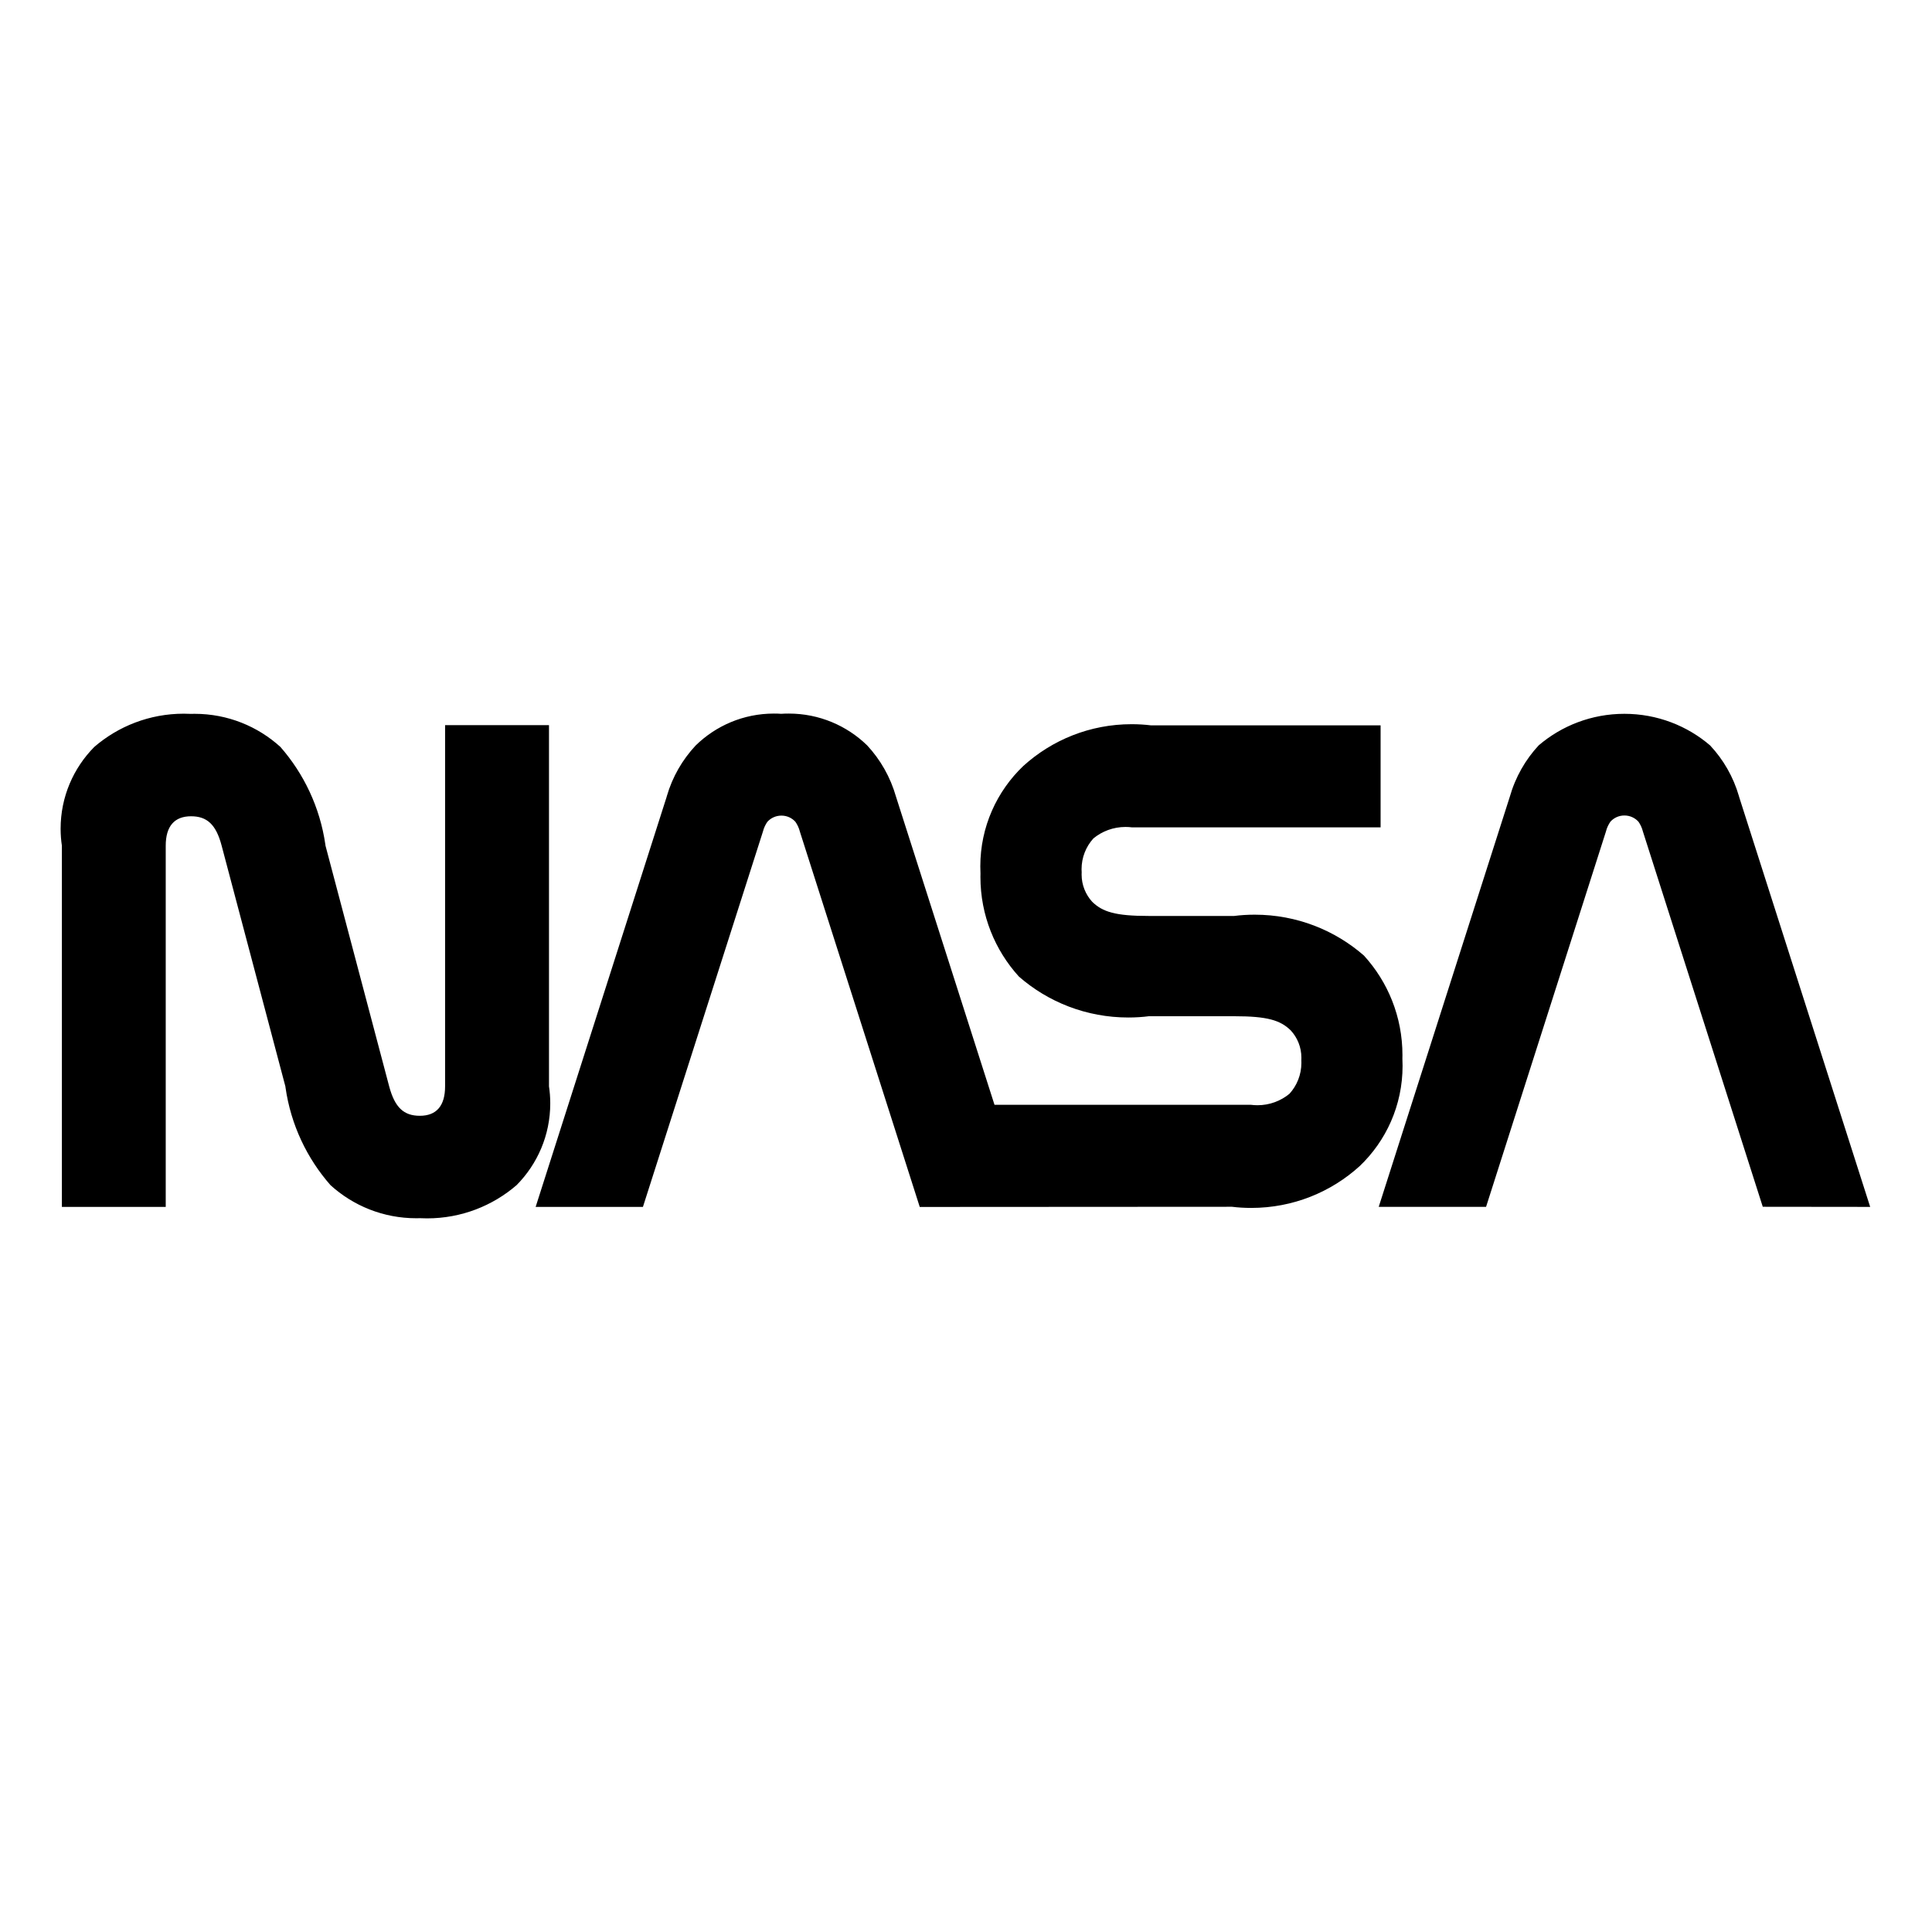
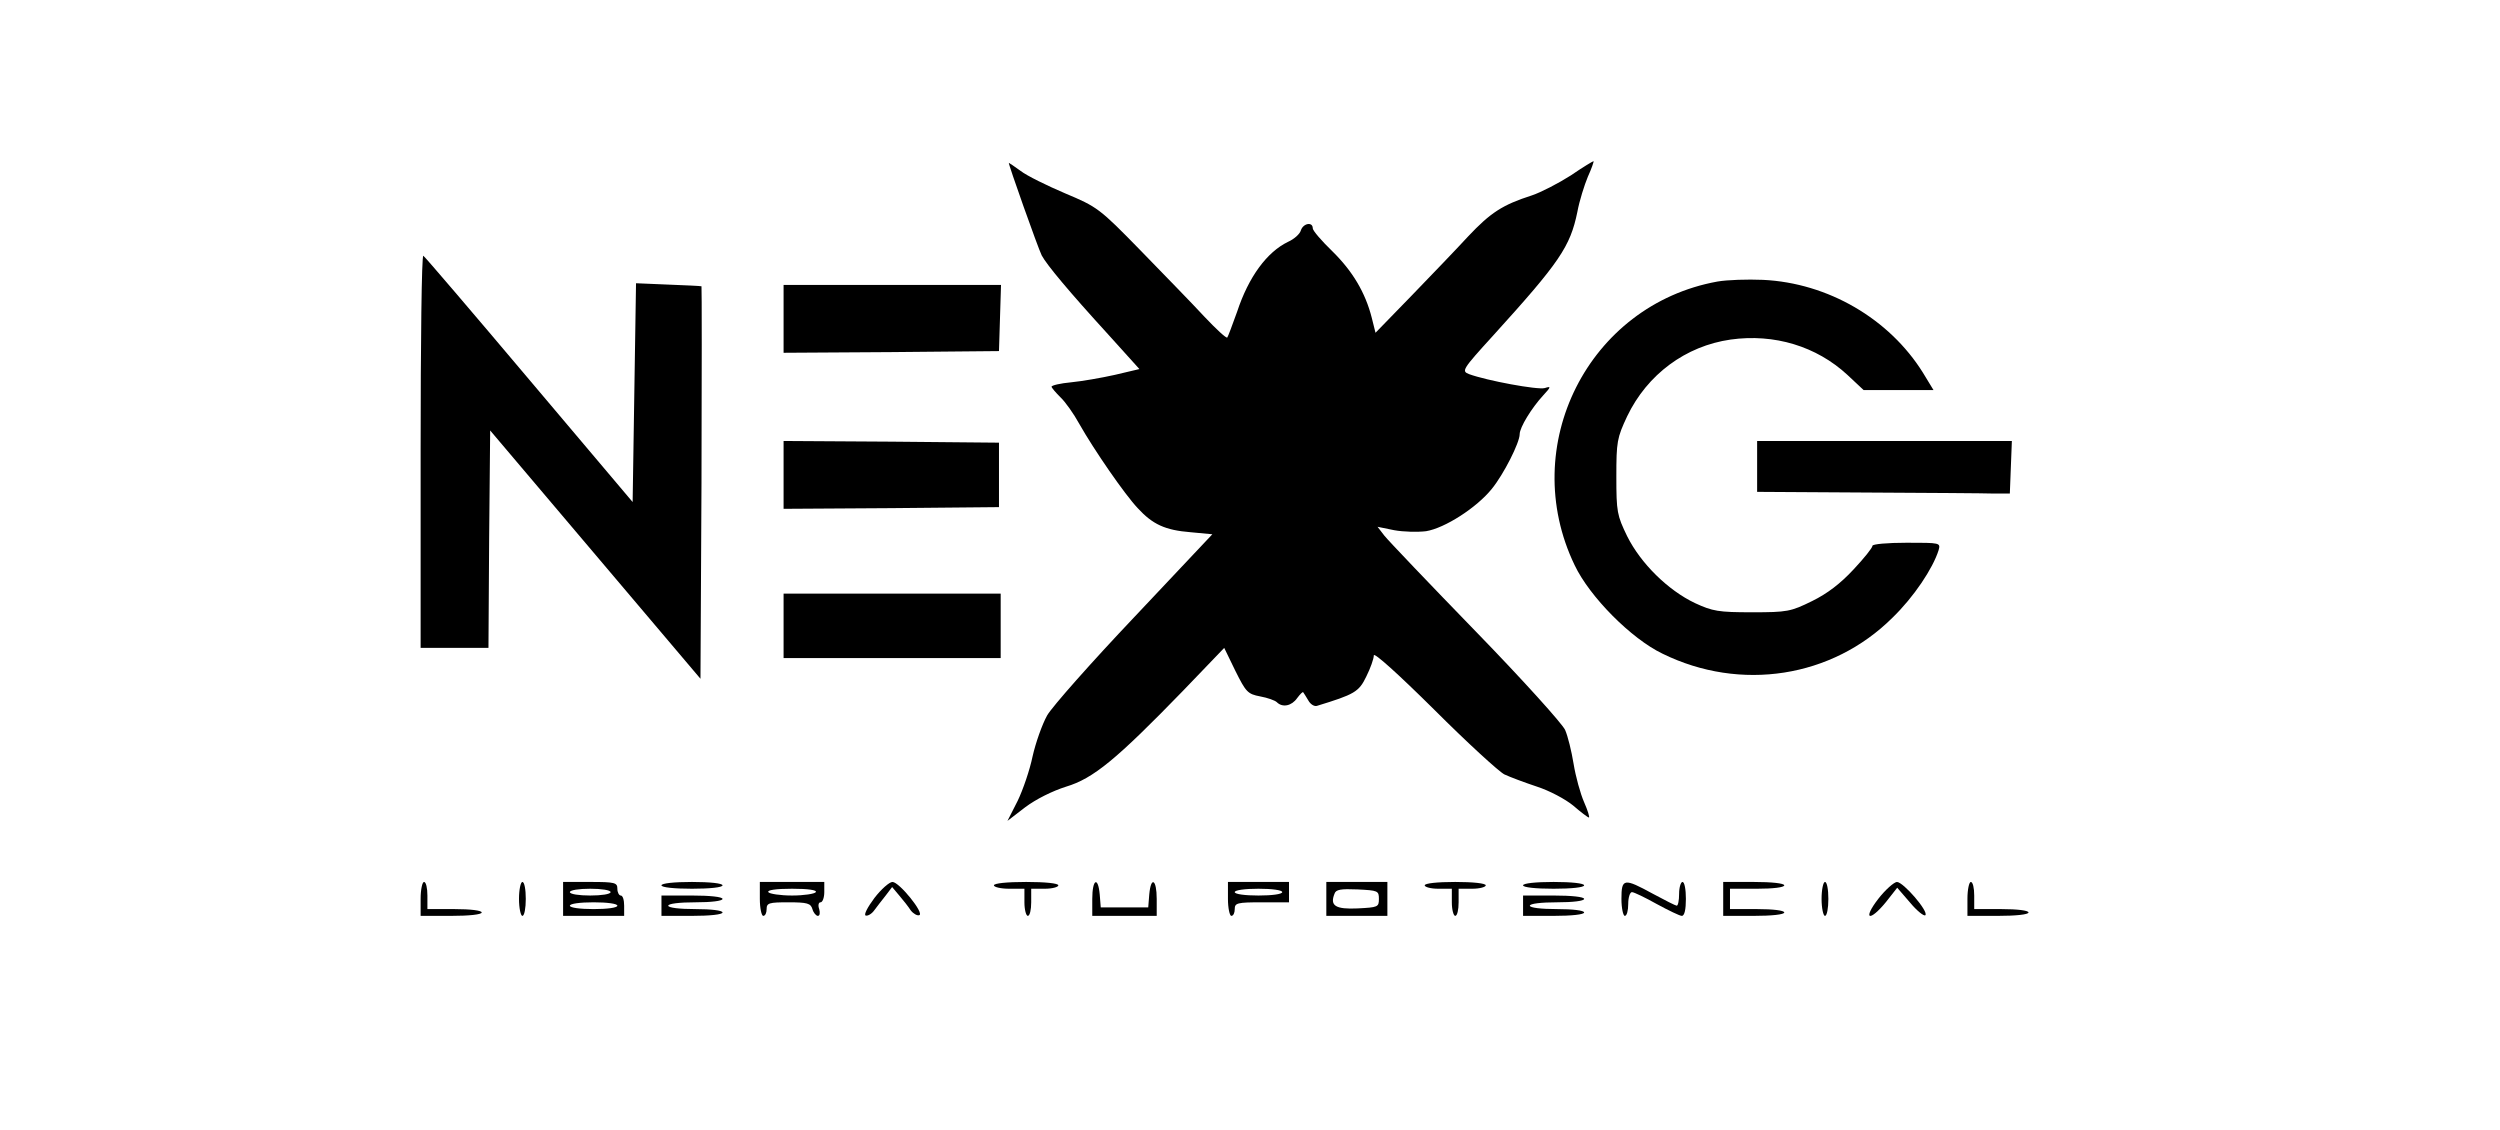
- <svg xmlns="http://www.w3.org/2000/svg" fill="none" viewBox="0 0 32 32" version="1.1">
-   <path fill-rule="evenodd" clip-rule="evenodd" fill="currentColor" d="M20.406 19.988c0.096 0.012 0.206 0.019 0.319 0.019 0.691 0 1.321-0.262 1.795-0.692l-0.002 0.002c0.44-0.419 0.713-1.009 0.713-1.663 0-0.041-0.001-0.082-0.003-0.123l0 0.006c0-0.018 0.001-0.040 0.001-0.061 0-0.636-0.242-1.215-0.639-1.65l0.002 0.002c-0.481-0.421-1.116-0.678-1.81-0.678-0.118 0-0.234 0.007-0.348 0.022l0.014-0.001h-1.425c-0.544 0-0.761-0.066-0.933-0.235-0.108-0.118-0.175-0.277-0.175-0.451 0-0.014 0-0.028 0.001-0.041l-0 0.002c-0.001-0.014-0.002-0.031-0.002-0.048 0-0.197 0.074-0.377 0.197-0.512l-0.001 0.001c0.143-0.118 0.329-0.19 0.531-0.19 0.038 0 0.074 0.002 0.111 0.007l-0.004-0h4.119v-1.69h-3.805c-0.096-0.012-0.206-0.019-0.319-0.019-0.691 0-1.32 0.262-1.794 0.692l0.002-0.002c-0.44 0.419-0.714 1.010-0.714 1.665 0 0.041 0.001 0.081 0.003 0.122l-0-0.006c-0 0.018-0.001 0.038-0.001 0.059 0 0.636 0.242 1.216 0.639 1.652l-0.002-0.002c0.482 0.421 1.117 0.678 1.812 0.678 0.118 0 0.234-0.007 0.348-0.022l-0.014 0.001h1.424c0.545 0 0.761 0.066 0.933 0.235 0.109 0.118 0.176 0.277 0.176 0.451 0 0.014-0 0.028-0.001 0.042l0-0.002c0.001 0.014 0.001 0.031 0.001 0.047 0 0.197-0.075 0.377-0.198 0.512l0.001-0.001c-0.143 0.118-0.328 0.19-0.53 0.19-0.038 0-0.075-0.003-0.111-0.007l0.004 0h-4.249l-1.63-5.099c-0.095-0.333-0.261-0.619-0.48-0.855l0.001 0.001c-0.335-0.326-0.793-0.527-1.298-0.527-0.043 0-0.086 0.001-0.129 0.004l0.006-0c-0.037-0.003-0.081-0.004-0.124-0.004-0.505 0-0.962 0.202-1.296 0.529l0-0c-0.219 0.234-0.385 0.52-0.477 0.838l-0.004 0.015-2.169 6.789h1.777l1.987-6.215c0.016-0.063 0.042-0.118 0.076-0.166l-0.001 0.002c0.057-0.063 0.14-0.102 0.232-0.102s0.174 0.039 0.231 0.102l0 0c0.033 0.047 0.059 0.102 0.074 0.161l0.001 0.004 1.985 6.215zM29.197 19.988l-1.985-6.215c-0.016-0.063-0.042-0.118-0.076-0.166l0.001 0.002c-0.057-0.063-0.14-0.102-0.232-0.102s-0.174 0.039-0.231 0.102l-0 0c-0.033 0.047-0.059 0.102-0.074 0.161l-0.001 0.004-1.985 6.215h-1.778l2.17-6.789c0.095-0.333 0.261-0.619 0.48-0.855l-0.001 0.001c0.38-0.325 0.877-0.523 1.42-0.523s1.042 0.198 1.424 0.527l-0.003-0.002c0.219 0.234 0.384 0.52 0.476 0.838l0.004 0.015 2.17 6.789zM6.446 17.994c0.094 0.351 0.243 0.487 0.508 0.487 0.275 0 0.418-0.165 0.418-0.487v-5.983h1.721v5.983c0.013 0.084 0.021 0.182 0.021 0.281 0 0.528-0.213 1.006-0.557 1.354l0-0c-0.396 0.342-0.915 0.551-1.483 0.551-0.039 0-0.078-0.001-0.117-0.003l0.005 0c-0.020 0.001-0.044 0.001-0.068 0.001-0.547 0-1.046-0.208-1.421-0.549l0.002 0.002c-0.39-0.443-0.658-1.002-0.746-1.619l-0.002-0.017-1.056-3.988c-0.092-0.351-0.242-0.487-0.507-0.487-0.275 0-0.419 0.165-0.419 0.487v5.983h-1.72v-5.983c-0.013-0.084-0.021-0.182-0.021-0.281 0-0.528 0.213-1.006 0.557-1.354l-0 0c0.396-0.342 0.915-0.551 1.483-0.551 0.039 0 0.078 0.001 0.117 0.003l-0.005-0c0.020-0.001 0.044-0.001 0.068-0.001 0.547 0 1.046 0.208 1.421 0.549l-0.002-0.002c0.389 0.443 0.657 1.002 0.746 1.619l0.002 0.017z">
-     </path>
+ <svg xmlns="http://www.w3.org/2000/svg" version="1.0" width="737pt" height="333pt" viewBox="0 0 737 333" preserveAspectRatio="xMidYMid meet">
+   <g transform="translate(0,333) scale(0.1,-0.1)" fill="#000000" stroke="none">
+     <path d="M4631 2813 c-36 -23 -88 -50 -115 -59 -87 -28 -122 -51 -188 -121 -34 -37 -110 -116 -168 -176 l-105 -108 -11 44 c-19 75 -57 138 -116 196 -32 31 -58 61 -58 68 0 20 -28 15 -35 -6 -3 -11 -20 -26 -38 -34 -62 -30 -116 -103 -150 -206 -14 -39 -27 -74 -29 -76 -3 -3 -33 25 -68 62 -35 38 -120 125 -188 195 -121 124 -127 128 -222 168 -54 23 -113 52 -131 66 -18 13 -34 24 -35 24 -3 0 86 -251 97 -273 15 -28 80 -106 196 -233 l92 -102 -72 -17 c-40 -9 -98 -19 -129 -22 -32 -3 -58 -9 -58 -13 0 -3 12 -17 26 -31 14 -13 39 -48 56 -79 43 -76 134 -208 172 -248 44 -48 81 -65 156 -71 l64 -6 -229 -243 c-127 -134 -243 -265 -258 -291 -15 -27 -34 -81 -43 -121 -8 -39 -28 -98 -44 -131 l-30 -59 52 40 c32 24 80 48 121 61 80 24 148 80 344 282 l122 127 33 -68 c31 -62 36 -68 73 -75 22 -4 44 -12 49 -17 17 -17 44 -11 60 12 9 12 17 20 18 17 2 -2 8 -13 15 -24 6 -11 17 -18 25 -16 111 34 124 41 146 87 12 24 22 52 22 62 0 10 72 -55 178 -160 97 -97 191 -183 207 -191 17 -8 60 -24 96 -36 37 -12 84 -37 107 -56 22 -19 43 -35 46 -35 3 0 -3 20 -14 45 -11 25 -25 76 -31 113 -6 37 -17 82 -25 100 -7 17 -125 148 -263 290 -137 141 -259 269 -270 283 l-20 26 49 -10 c27 -5 69 -6 94 -3 55 9 149 69 194 125 35 43 82 136 82 161 0 20 35 77 69 114 24 26 24 28 5 22 -21 -6 -171 22 -223 41 -23 9 -21 13 71 114 196 216 227 262 248 364 6 33 21 80 31 104 11 24 18 45 17 46 -2 0 -32 -18 -67 -42z" />
+     <path d="M1240 2001 l0 -581 100 0 100 0 2 321 3 320 310 -366 310 -366 3 577 c1 317 1 578 0 580 -2 1 -46 3 -98 5 l-95 4 -5 -322 -5 -323 -305 361 c-167 198 -308 363 -312 365 -5 3 -8 -256 -8 -575z" />
+     <path d="M5063 2500 c-381 -69 -590 -485 -421 -836 44 -93 167 -217 259 -261 230 -113 500 -71 678 106 63 61 119 145 136 199 6 22 5 22 -94 22 -57 0 -101 -4 -101 -9 0 -6 -25 -37 -56 -70 -38 -41 -77 -71 -122 -93 -63 -31 -73 -33 -177 -33 -99 0 -116 3 -168 27 -80 38 -160 117 -200 197 -30 62 -32 72 -32 176 0 103 2 114 32 178 59 123 172 207 305 226 129 18 253 -20 344 -104 l48 -45 103 0 103 0 -31 51 c-99 159 -280 265 -472 274 -45 2 -106 0 -134 -5z" />
+     <path d="M2310 2390 l0 -100 318 2 317 3 3 98 3 97 -321 0 -320 0 0 -100z" />
+     <path d="M2310 1930 l0 -100 318 2 317 3 0 95 0 95 -317 3 -318 2 0 -100z" />
+     <path d="M5180 1955 l0 -75 325 -2 c179 -1 346 -2 373 -3 l47 0 3 78 3 77 -376 0 -375 0 0 -75z" />
+     <path d="M2310 1485 l0 -95 320 0 320 0 0 95 0 95 -320 0 -320 0 0 -95z" />
+     <path d="M1240 680 l0 -50 90 0 c53 0 90 4 90 10 0 6 -33 10 -80 10 l-80 0 0 40 c0 22 -4 40 -10 40 -5 0 -10 -22 -10 -50z" />
+     <path d="M1530 680 c0 -27 5 -50 10 -50 6 0 10 23 10 50 0 28 -4 50 -10 50 -5 0 -10 -22 -10 -50z" />
+     <path d="M1660 680 l0 -50 90 0 90 0 0 30 c0 17 -4 30 -10 30 -5 0 -10 9 -10 20 0 18 -7 20 -80 20 l-80 0 0 -50z m140 20 c0 -6 -27 -10 -60 -10 -33 0 -60 4 -60 10 0 6 27 10 60 10 33 0 60 -4 60 -10z m20 -40 c0 -6 -30 -10 -70 -10 -40 0 -70 4 -70 10 0 6 30 10 70 10 40 0 70 -4 70 -10z" />
+     <path d="M1950 720 c0 -6 37 -10 90 -10 53 0 90 4 90 10 0 6 -37 10 -90 10 -53 0 -90 -4 -90 -10z" />
+     <path d="M2240 680 c0 -27 5 -50 10 -50 6 0 10 9 10 20 0 18 7 20 64 20 56 0 66 -3 71 -20 3 -11 11 -20 16 -20 6 0 7 9 4 20 -4 11 -2 20 4 20 6 0 11 14 11 30 l0 30 -95 0 -95 0 0 -50z m165 20 c-3 -5 -35 -10 -70 -10 -35 0 -67 5 -70 10 -4 6 22 10 70 10 48 0 74 -4 70 -10z" />
+     <path d="M2578 683 c-21 -28 -32 -50 -26 -52 6 -2 18 5 25 15 8 11 23 30 34 44 l19 25 21 -25 c12 -14 27 -33 34 -44 8 -10 19 -16 25 -14 16 5 -59 98 -79 98 -9 0 -33 -21 -53 -47z" />
+     <path d="M2930 720 c0 -5 20 -10 45 -10 l45 0 0 -40 c0 -22 5 -40 10 -40 6 0 10 18 10 40 l0 40 40 0 c22 0 40 5 40 10 0 6 -38 10 -95 10 -57 0 -95 -4 -95 -10z" />
+     <path d="M3220 680 l0 -50 95 0 95 0 0 50 c0 58 -17 68 -22 13 l-3 -38 -70 0 -70 0 -3 38 c-5 55 -22 45 -22 -13z" />
+     <path d="M3620 680 c0 -27 5 -50 10 -50 6 0 10 9 10 20 0 18 7 20 80 20 l80 0 0 30 0 30 -90 0 -90 0 0 -50z m160 20 c0 -6 -30 -10 -70 -10 -40 0 -70 4 -70 10 0 6 30 10 70 10 40 0 70 -4 70 -10z" />
+     <path d="M3910 680 l0 -50 90 0 90 0 0 50 0 50 -90 0 -90 0 0 -50z m155 0 c0 -24 -3 -25 -63 -28 -65 -3 -82 8 -68 43 4 13 19 15 68 13 60 -3 63 -4 63 -28z" />
+     <path d="M4200 720 c0 -5 18 -10 40 -10 l40 0 0 -40 c0 -22 5 -40 10 -40 6 0 10 18 10 40 l0 40 40 0 c22 0 40 5 40 10 0 6 -37 10 -90 10 -53 0 -90 -4 -90 -10z" />
+     <path d="M4490 720 c0 -6 37 -10 90 -10 53 0 90 4 90 10 0 6 -37 10 -90 10 -53 0 -90 -4 -90 -10z" />
+     <path d="M4780 680 c0 -27 5 -50 10 -50 6 0 10 16 10 35 0 19 5 35 11 35 6 0 39 -16 73 -35 35 -19 68 -35 74 -35 8 0 12 19 12 50 0 28 -4 50 -10 50 -5 0 -10 -16 -10 -35 0 -19 -3 -35 -7 -35 -3 0 -35 16 -70 35 -86 47 -93 46 -93 -15z" />
+     <path d="M5080 680 l0 -50 90 0 c53 0 90 4 90 10 0 6 -33 10 -80 10 l-80 0 0 30 0 30 80 0 c47 0 80 4 80 10 0 6 -37 10 -90 10 l-90 0 0 -50z" />
+     <path d="M5370 680 c0 -27 5 -50 10 -50 6 0 10 23 10 50 0 28 -4 50 -10 50 -5 0 -10 -22 -10 -50z" />
+     <path d="M5537 680 c-47 -61 -26 -69 23 -9 l33 42 38 -44 c20 -24 41 -41 45 -37 10 11 -65 98 -84 98 -9 -1 -34 -23 -55 -50z" />
+     <path d="M5800 680 l0 -50 90 0 c53 0 90 4 90 10 0 6 -33 10 -80 10 l-80 0 0 40 c0 22 -4 40 -10 40 -5 0 -10 -22 -10 -50z" />
+     <path d="M1950 660 l0 -30 90 0 c53 0 90 4 90 10 0 6 -33 10 -80 10 -47 0 -80 4 -80 10 0 6 33 10 80 10 47 0 80 4 80 10 0 6 -37 10 -90 10 l-90 0 0 -30z" />
+     <path d="M4490 660 l0 -30 90 0 c53 0 90 4 90 10 0 6 -33 10 -80 10 -47 0 -80 4 -80 10 0 6 33 10 80 10 47 0 80 4 80 10 0 6 -37 10 -90 10 l-90 0 0 -30z" />
+   </g>
</svg>
